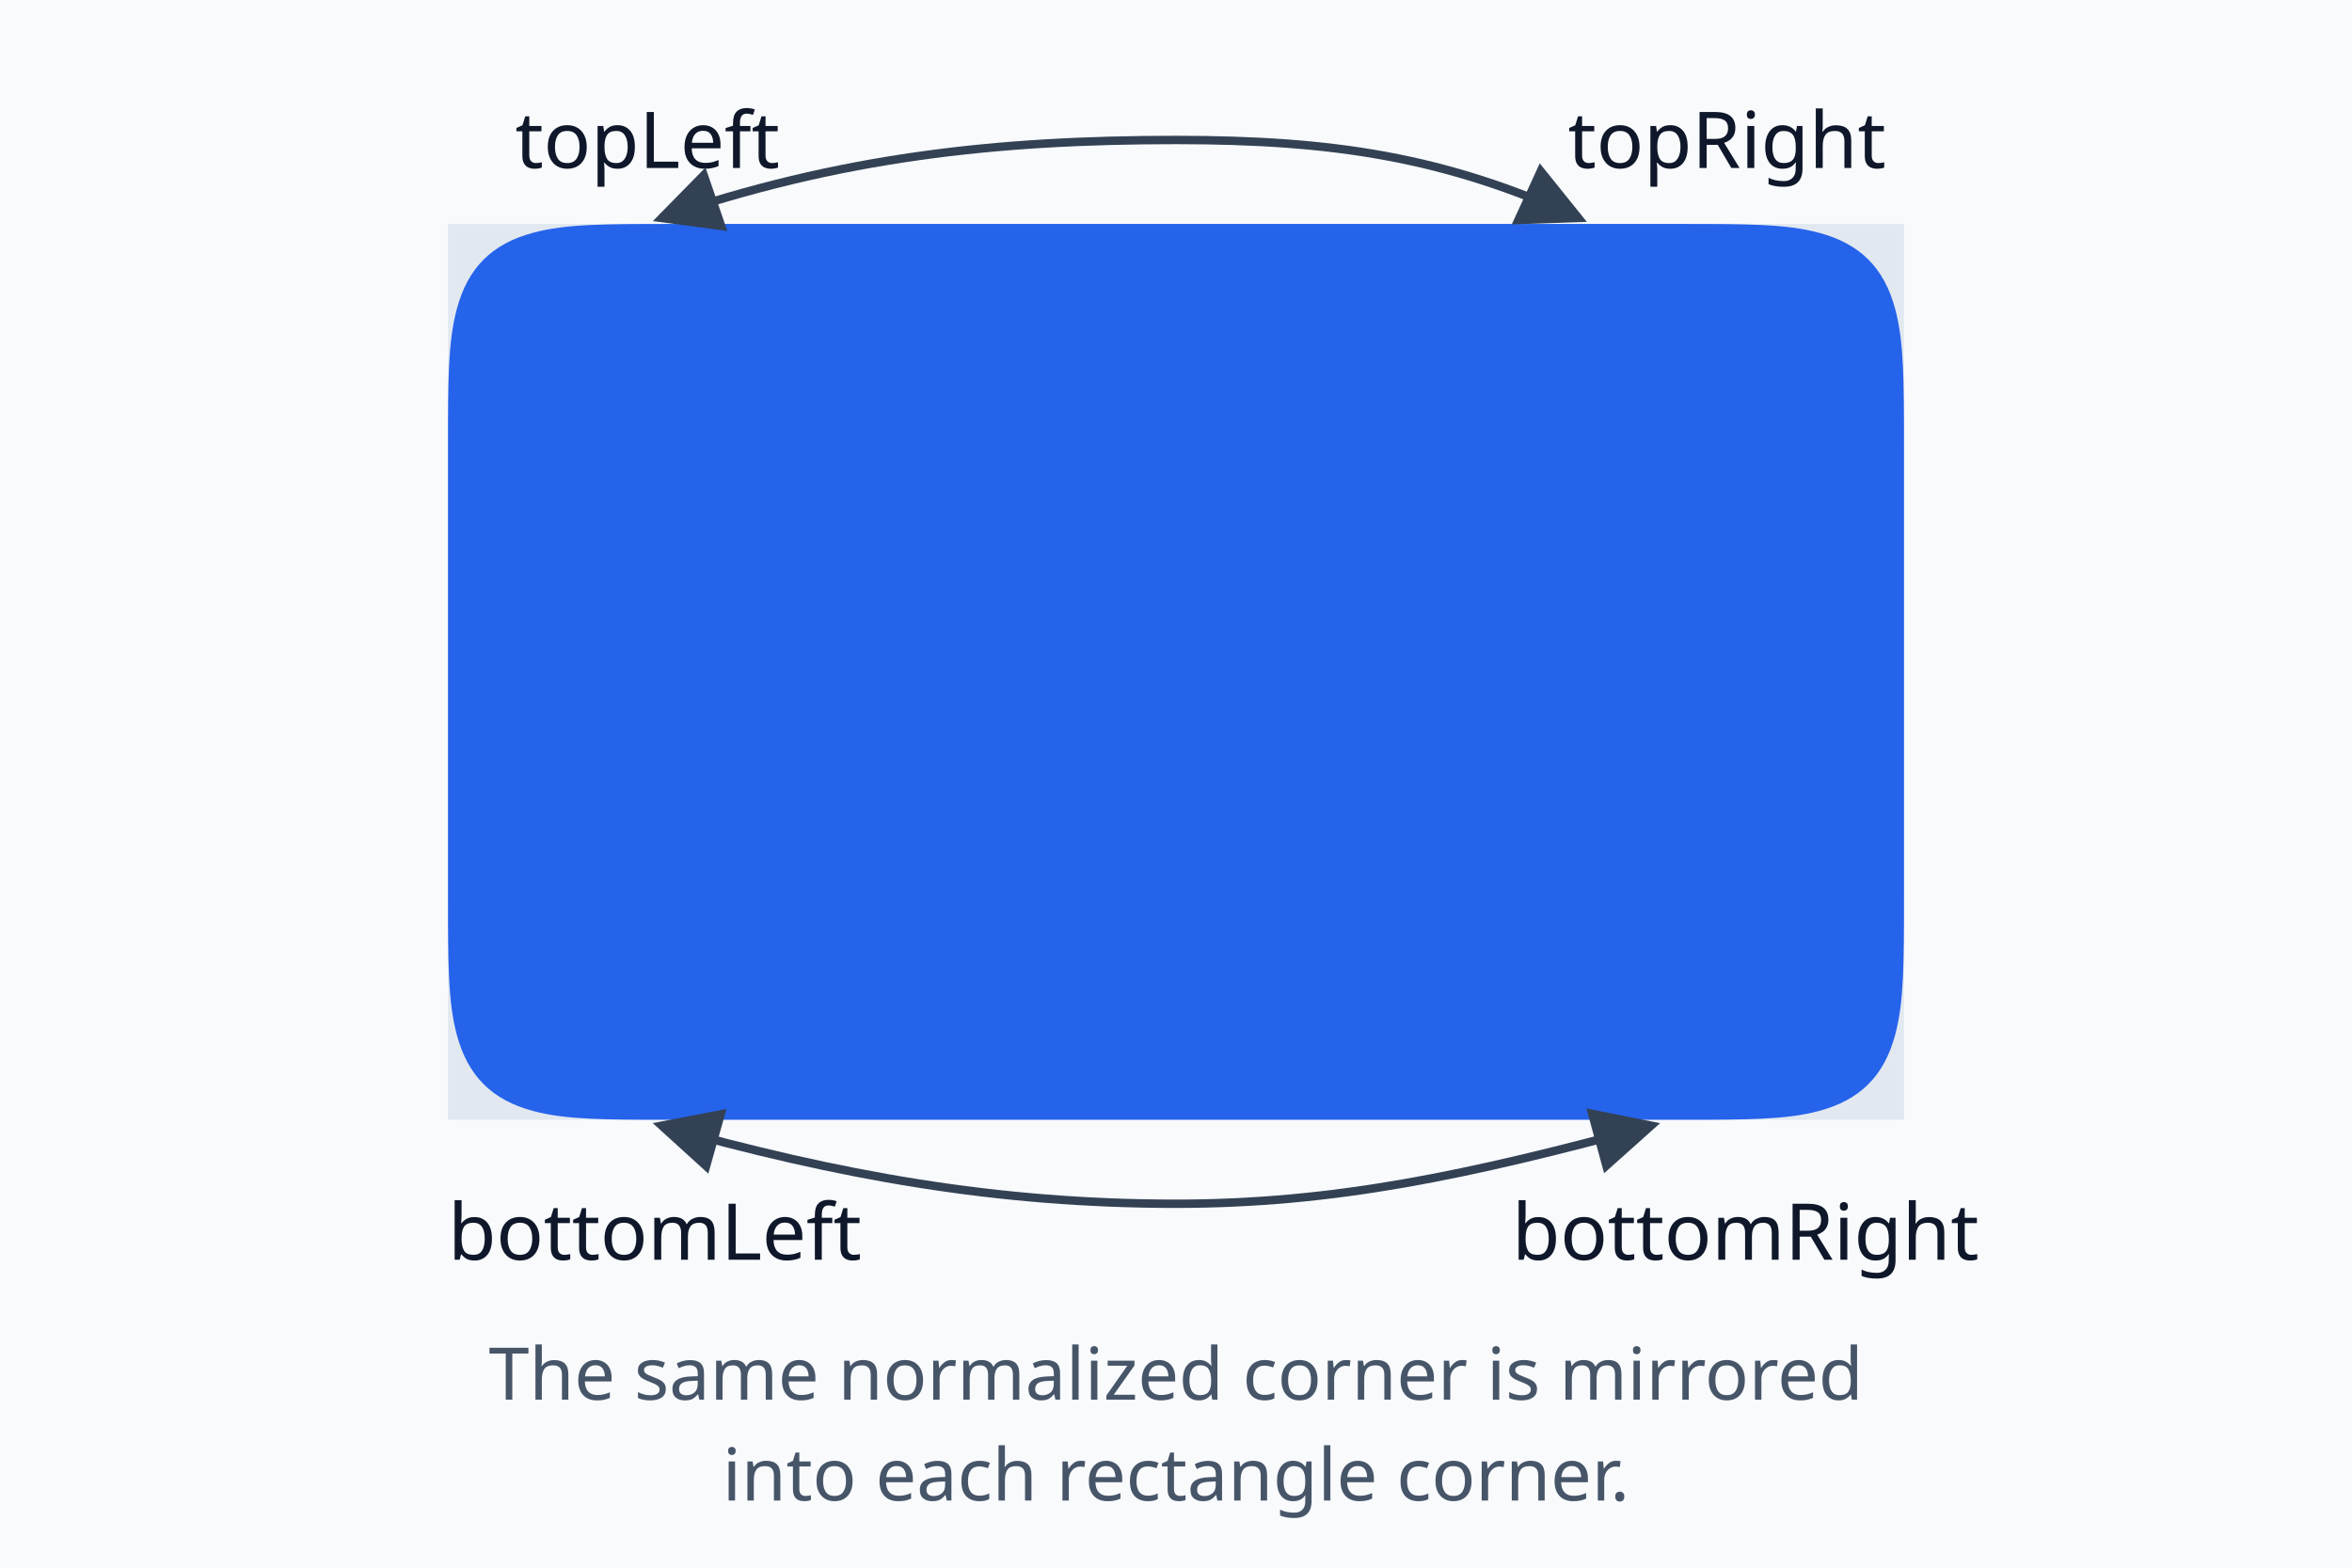
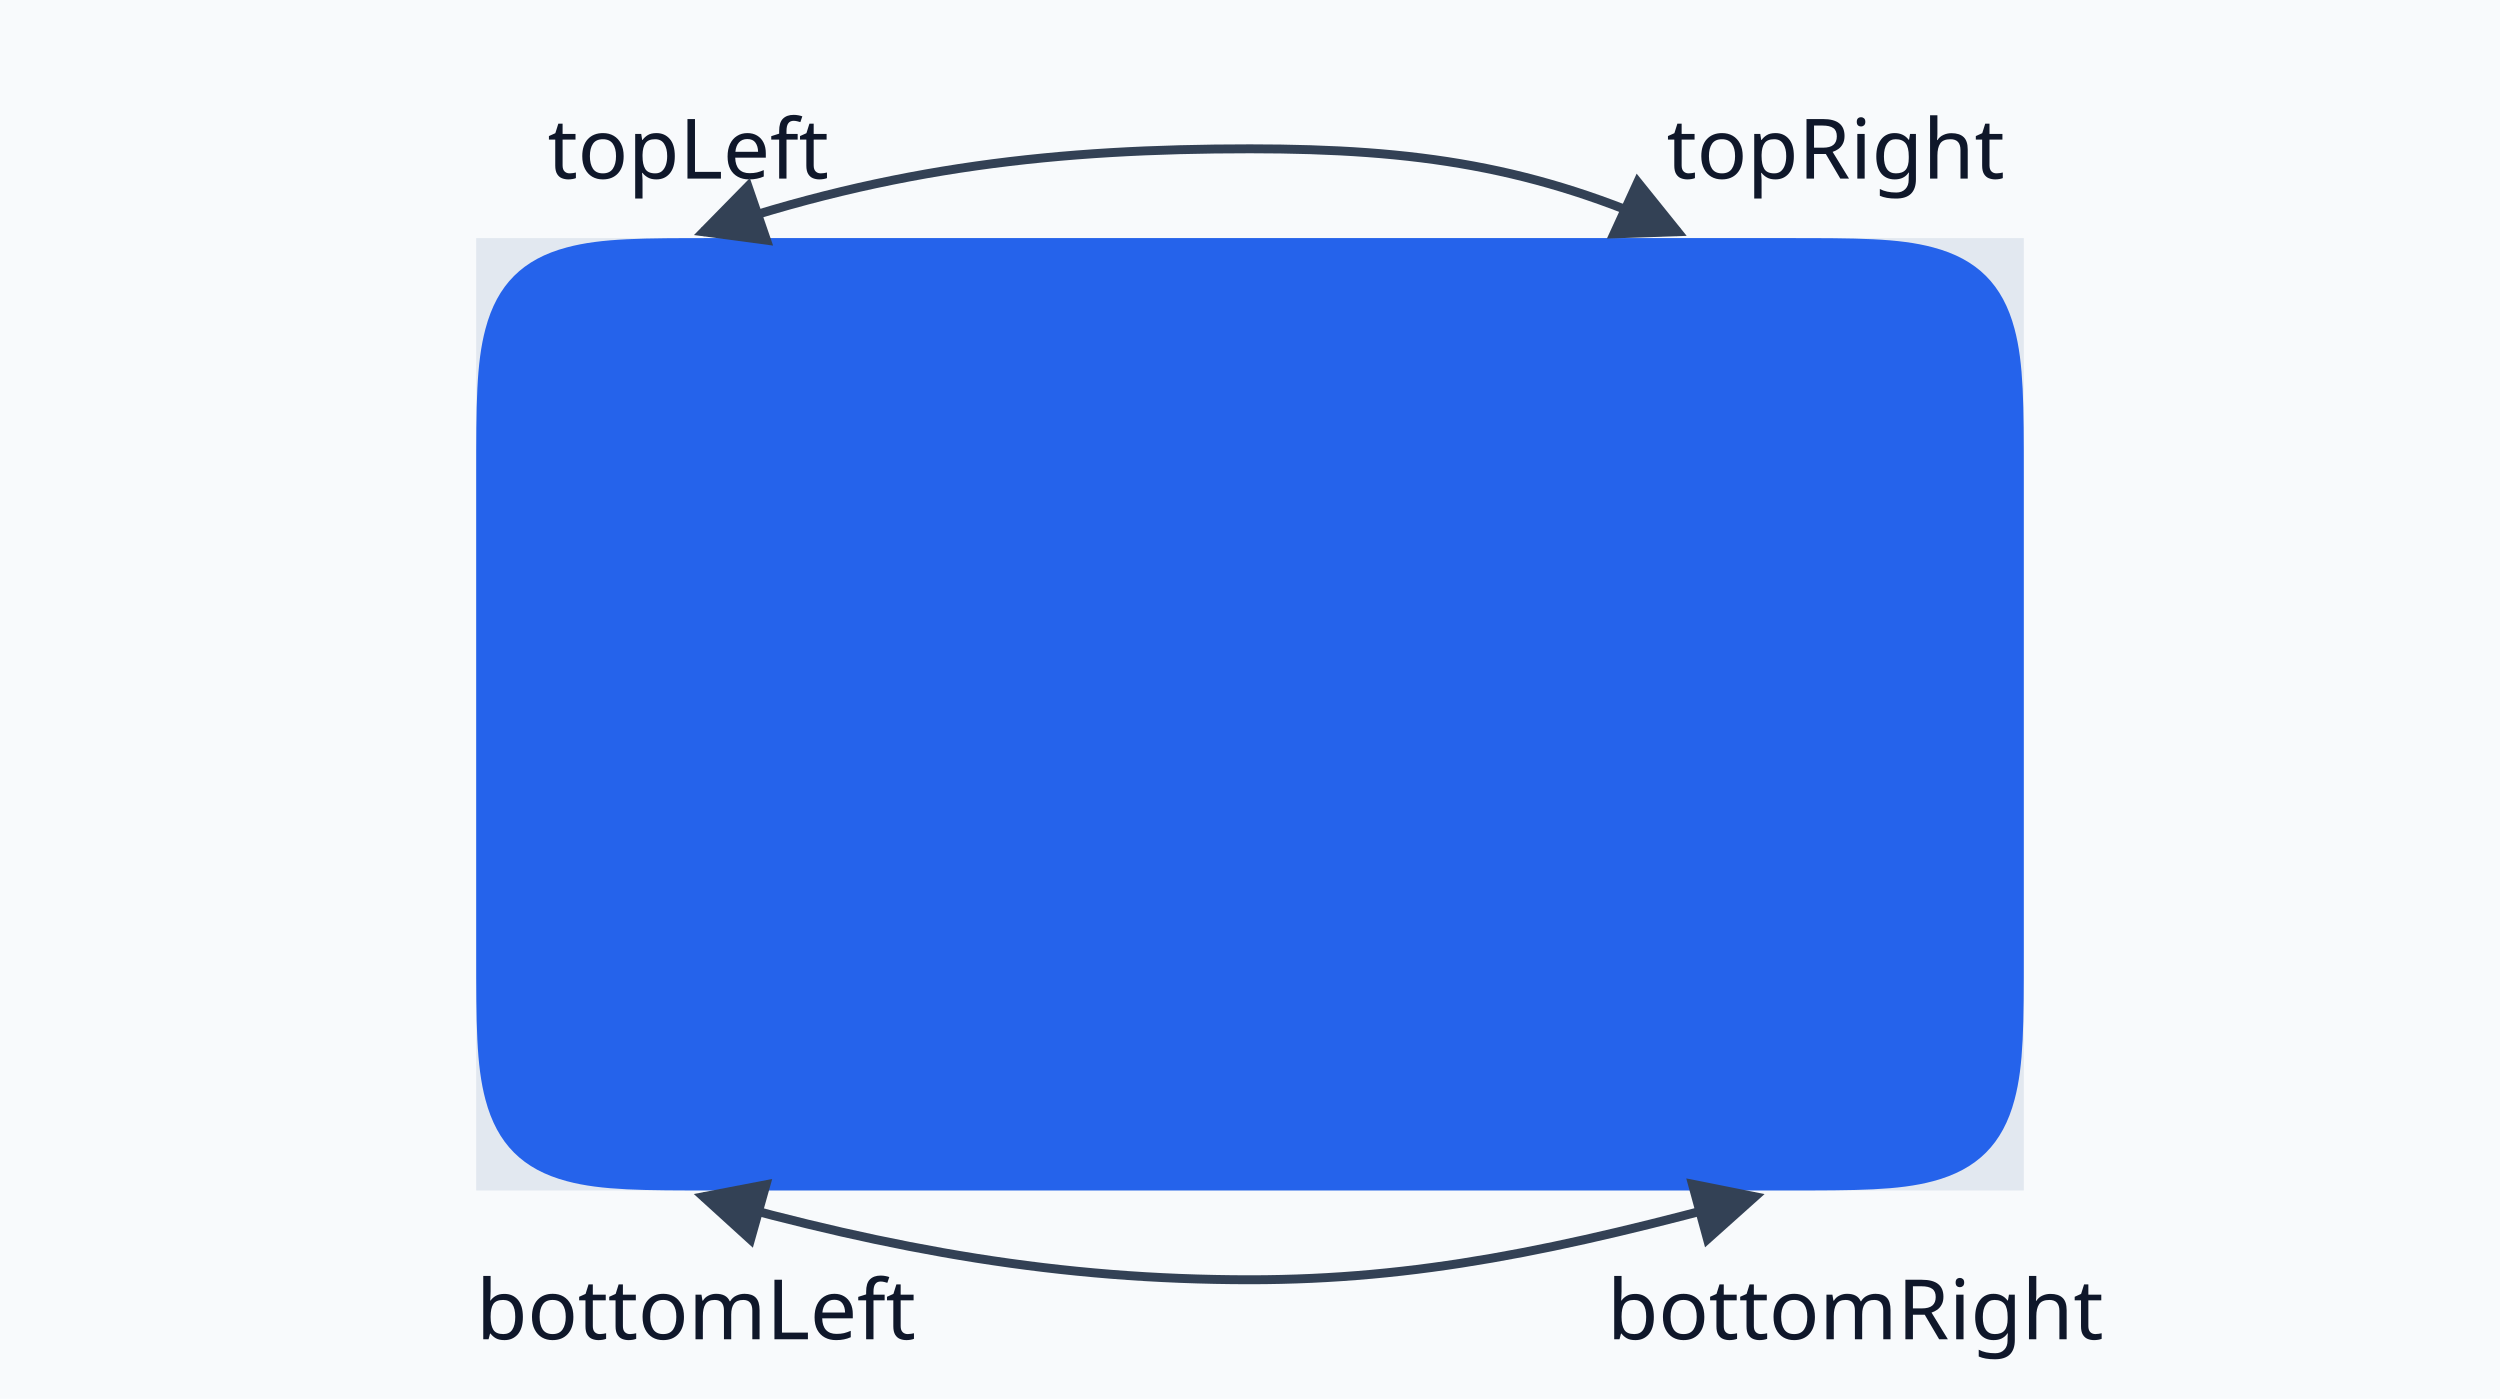
- <svg xmlns="http://www.w3.org/2000/svg" viewBox="0 0 420 280" role="img" aria-labelledby="title desc">
-   <rect width="420" height="280" fill="#f8fafc" />
+ <svg xmlns="http://www.w3.org/2000/svg" viewBox="0 0 420 235" role="img" aria-labelledby="title desc">
+   <rect width="420" height="235" fill="#f8fafc" />
  <rect x="80" y="40" width="260" height="160" rx="0" fill="#e2e8f0" />
  <path d="M 120 40 L 300 40 C 312 40 318.92 40 324.76 41.56 C 332.16 43.52 336.48 47.84 338.44 55.24 C 340 61.08 340 68 340 80 L 340 160 C 340 172 340 178.92 338.44 184.76 C 336.48 192.16 332.16 196.48 324.76 198.44 C 318.92 200 312 200 300 200 L 120 200 C 108 200 101.08 200 95.24 198.44 C 87.84 196.48 83.52 192.16 81.56 184.76 C 80 178.92 80 172 80 160 L 80 80 C 80 68 80 61.08 81.56 55.24 C 83.52 47.84 87.84 43.52 95.24 41.56 C 101.08 40 108 40 120 40 Z" fill="#2563eb" />
  <g font-family="system-ui, sans-serif" font-size="14" fill="#0f172a">
    <text x="92" y="30">topLeft</text>
    <text x="280" y="30">topRight</text>
    <text x="270" y="225">bottomRight</text>
    <text x="80" y="225">bottomLeft</text>
  </g>
  <g fill="none" stroke="#334155" stroke-width="1.5" marker-end="url(#arrow)">
    <path d="M 210 25 C 238 25 258 28 282 39" />
    <path d="M 210 25 C 178 25 150 28 118 39" />
    <path d="M 210 215 C 238 215 262 210 295 201" />
    <path d="M 210 215 C 178 215 150 210 118 201" />
  </g>
  <defs>
    <marker id="arrow" markerWidth="8" markerHeight="8" refX="7" refY="4" orient="auto">
      <path d="M 0 0 L 8 4 L 0 8 Z" fill="#334155" />
    </marker>
  </defs>
-   <g font-family="system-ui, sans-serif" text-anchor="middle">
-     <text x="210" y="250" fill="#475569" font-size="13">The same normalized corner is mirrored</text>
-     <text x="210" y="268" fill="#475569" font-size="13">into each rectangle corner.</text>
-   </g>
</svg>
